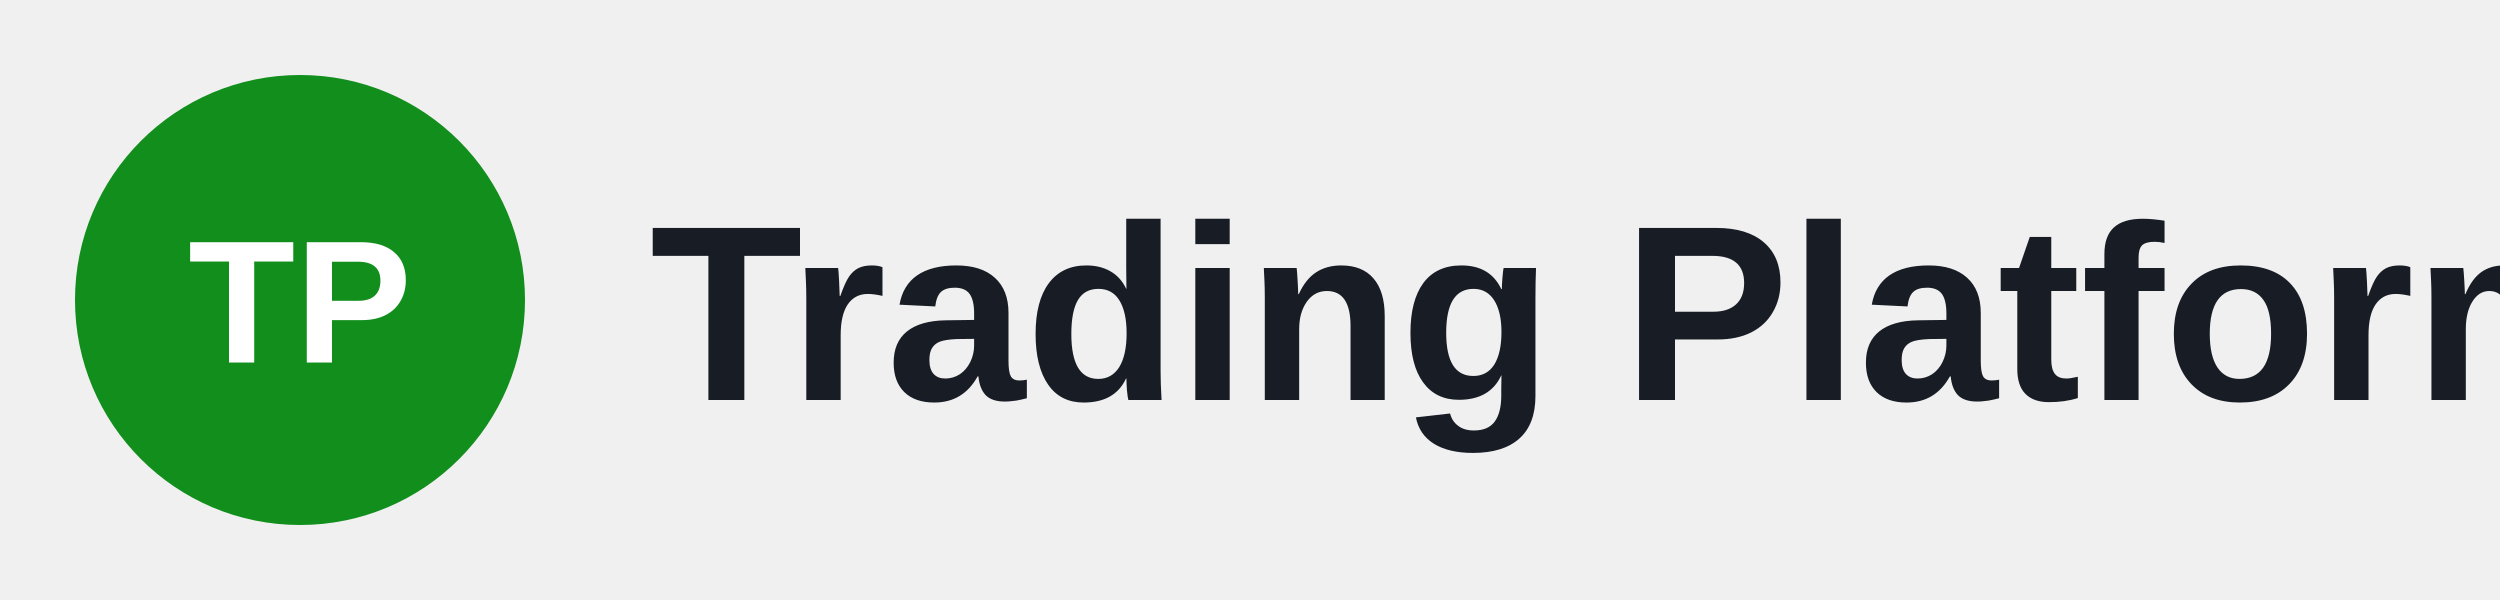
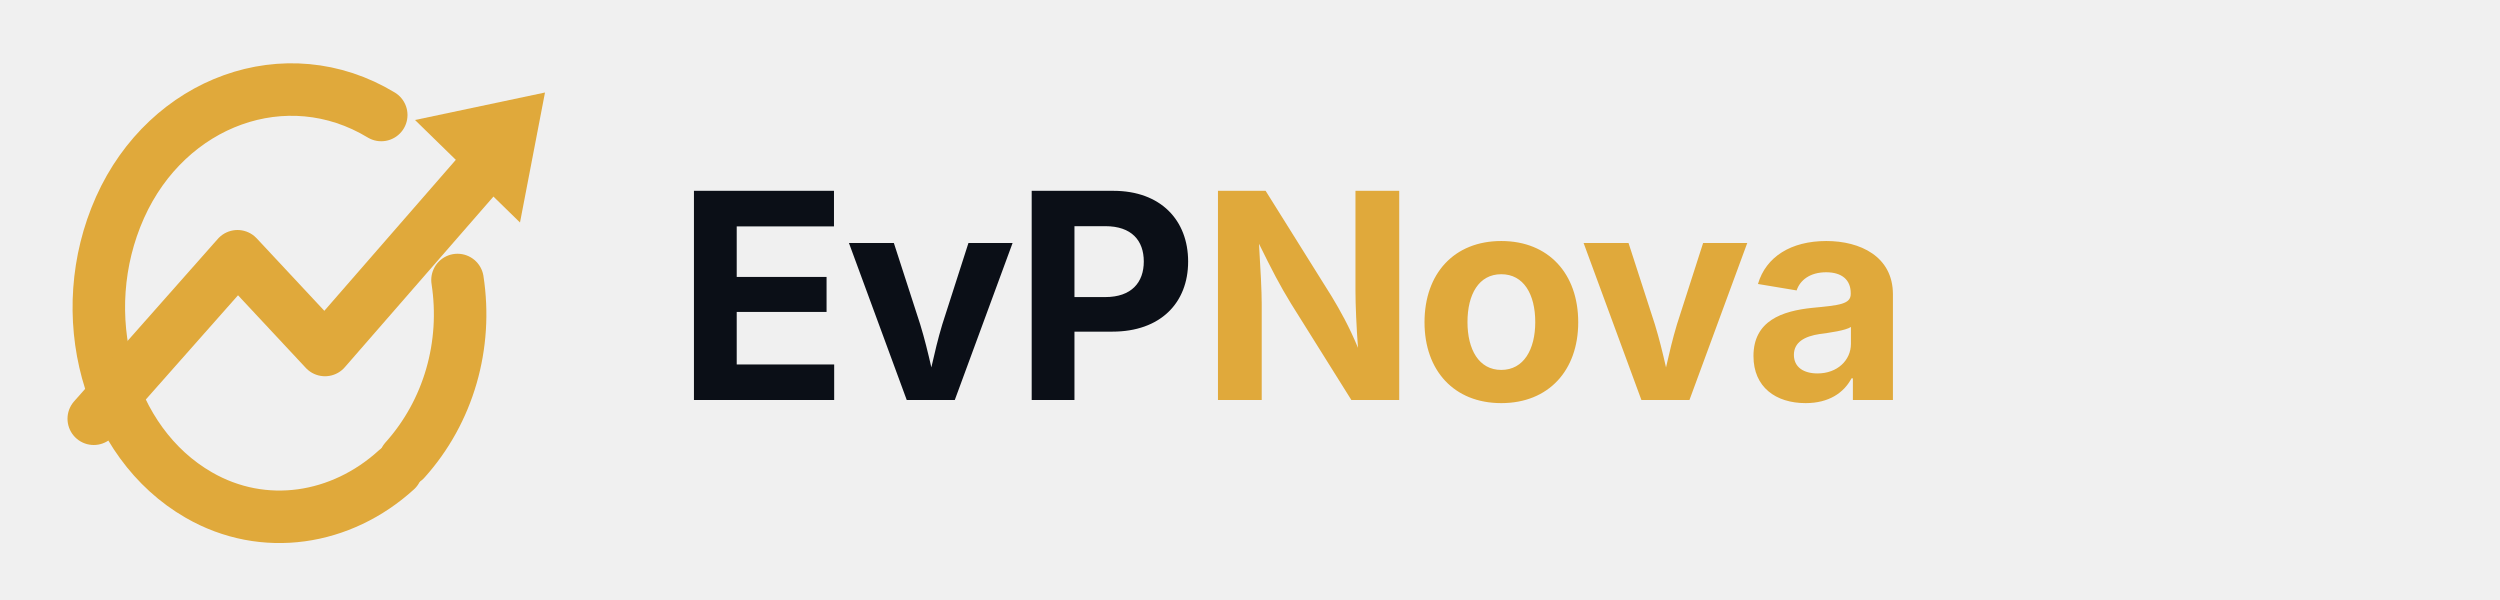
- <svg xmlns="http://www.w3.org/2000/svg" viewBox="0 0 200 48" width="200" height="48" role="img" aria-label="Brand Logo">
-   <rect width="200" height="48" fill="none" />
-   <circle cx="24" cy="24" r="18" fill="#118e1c" />
-   <text x="24" y="29" font-family="Arial, sans-serif" font-size="14" font-weight="bold" fill="#ffffff" text-anchor="middle">TP</text>
-   <text x="52" y="32" font-family="Arial, sans-serif" font-size="20" font-weight="bold" fill="#181c25">Trading Platform</text>
+ <svg xmlns="http://www.w3.org/2000/svg" width="200" height="48" viewBox="0 0 200 48" role="img" aria-label="EvPNova">
+   <g fill="none" stroke="#E0A93B" stroke-linecap="round" stroke-linejoin="round">
+     <path d="M30.5 9.2 C22.9 4.6 13.4 8.1 9.6 16.6 C5.8 25.1 8.6 35.4 15.9 39.6 C21.1 42.6 27.3 41.6 31.7 37.6" stroke-width="4.2" />
+     <path d="M36.6 22.4 C37.4 27.6 35.9 32.9 32.4 36.8" stroke-width="4.2" />
+     <path d="M7.5 33.5 L19 20.5 L26 28 L39.5 12.5" stroke-width="4.2" />
+   </g>
+   <path d="M33.2 9.6 L43.6 7.4 L41.6 17.8 Z" fill="#E0A93B" />
+   <text x="54" y="32" font-family="Inter, 'Segoe UI', Helvetica, Arial, sans-serif" font-size="23" font-weight="700" letter-spacing="-0.4" fill="#0B0F17">EvP<tspan fill="#E0A93B">Nova</tspan>
+   </text>
</svg>
